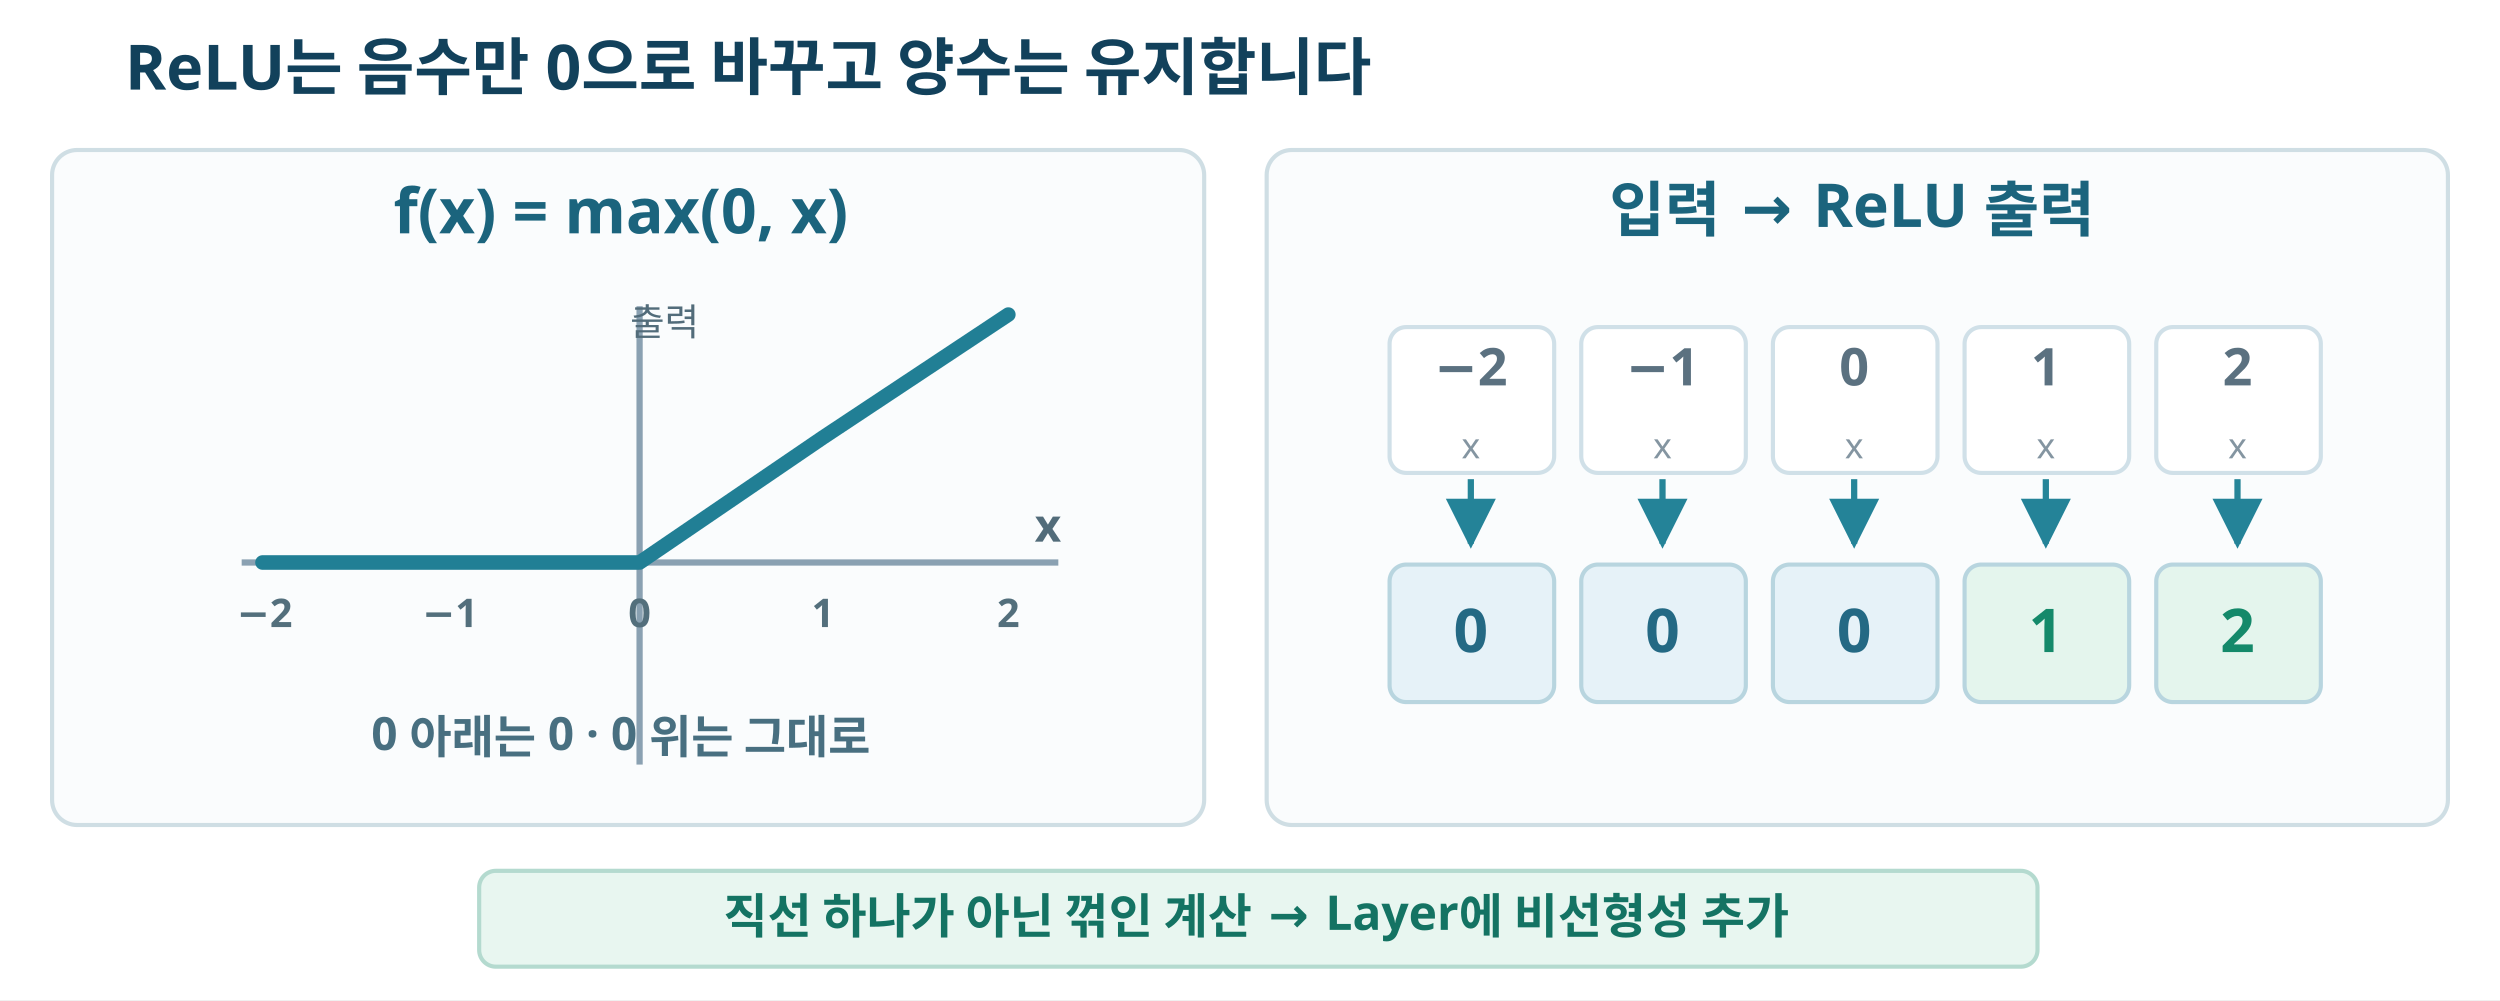
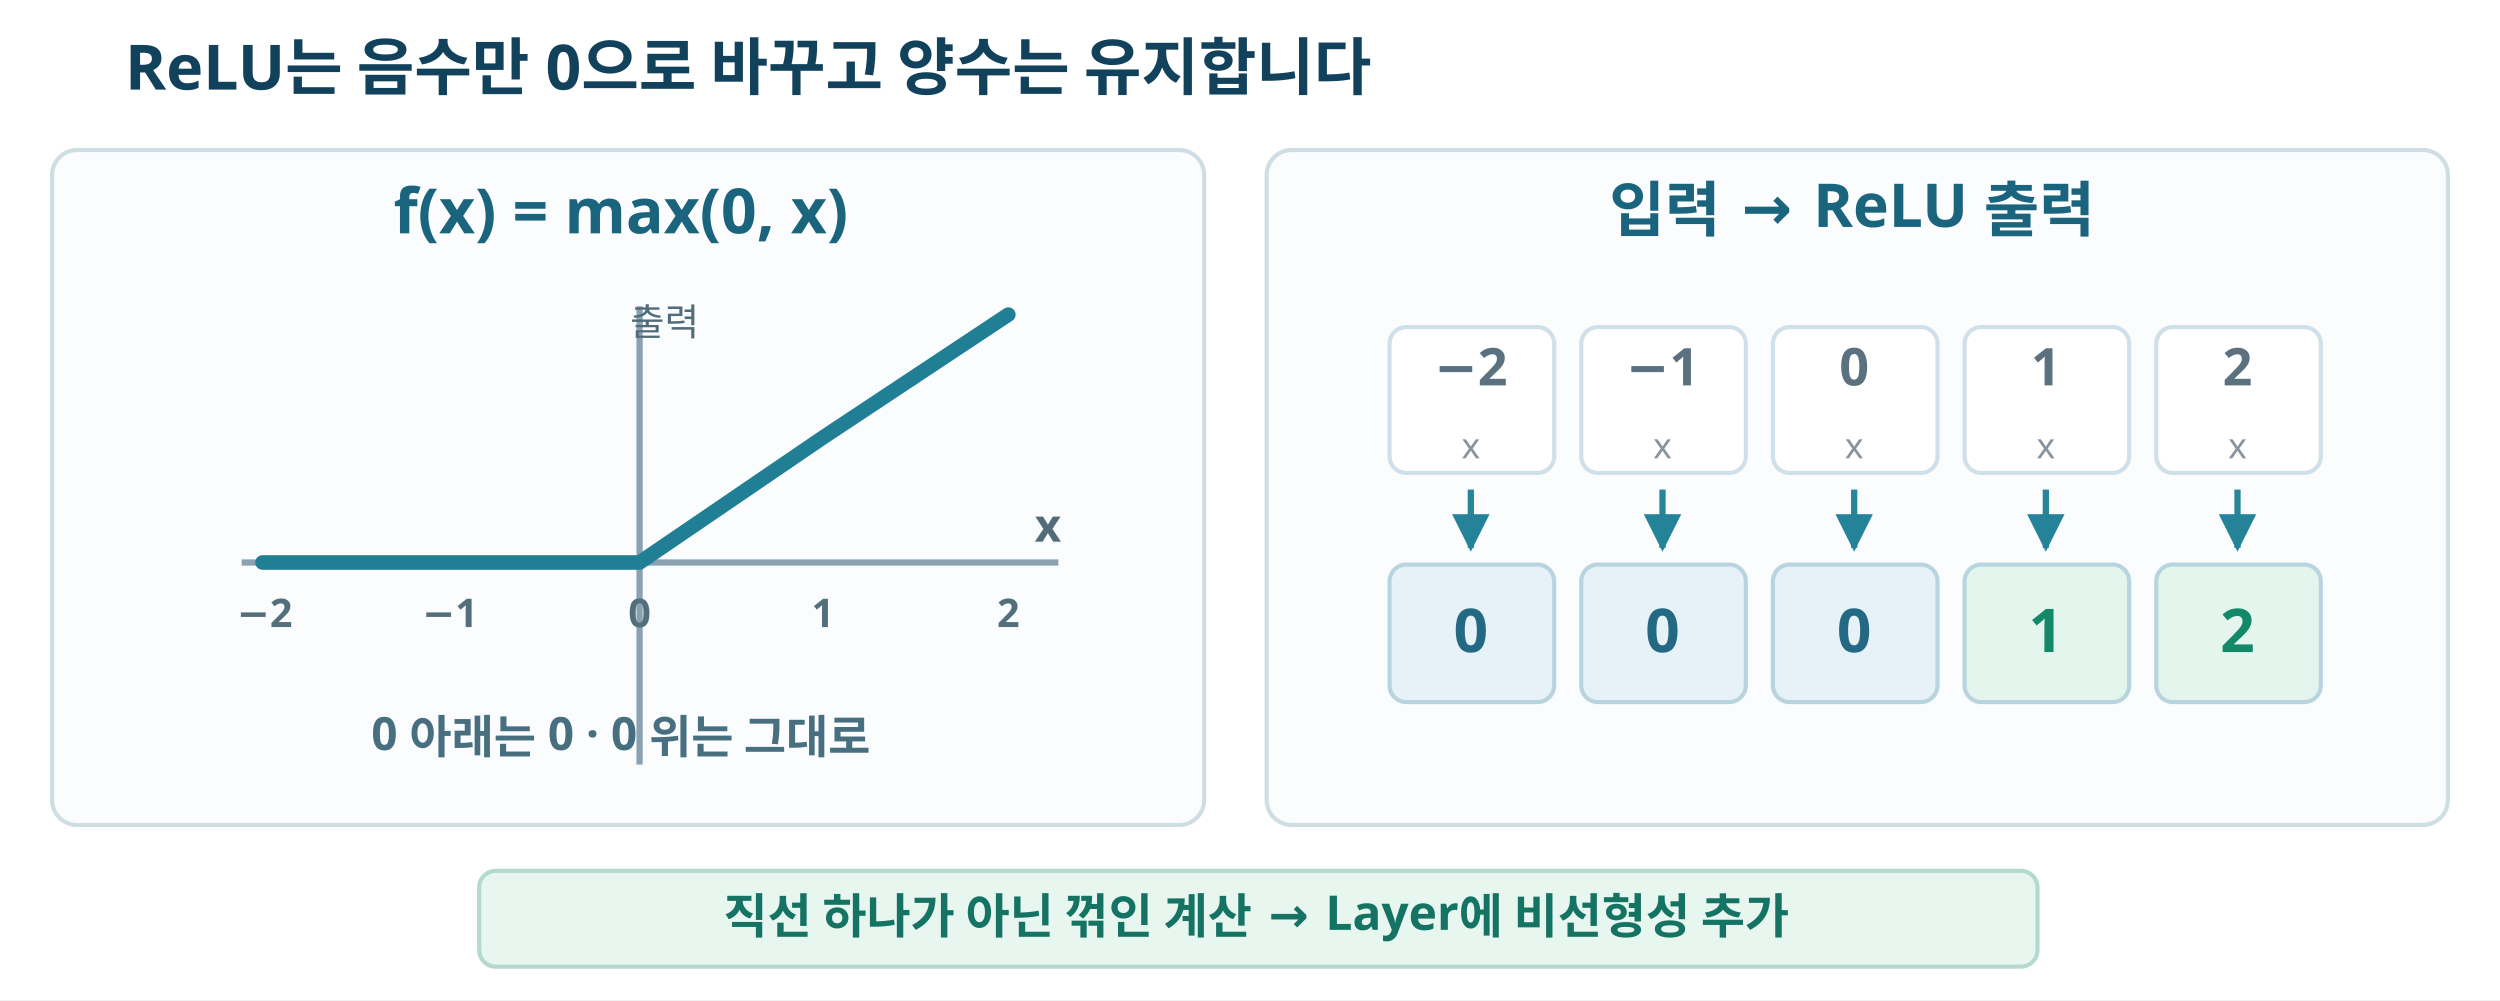
<svg xmlns="http://www.w3.org/2000/svg" width="1200" height="480" viewBox="0 0 1200 480" role="img" aria-label="ReLU x 값 -2 -1 0 1 2에 대해 출력 0 0 0 1 2와 꺾인 ReLU 그래프">
  <defs>
-     <marker id="a" viewBox="0 0 10 10" refX="9" refY="5" markerWidth="8" markerHeight="8" orient="auto">
+     <marker id="a" viewBox="0 0 10 10" refX="9" refY="5" markerWidth="6" markerHeight="6" orient="auto">
      <path d="M0 0L10 5L0 10Z" fill="#248398" />
    </marker>
  </defs>
  <rect width="1200" height="480" fill="#fff" />
  <text x="60" y="43" text-anchor="start" font-family="Malgun Gothic,Noto Sans KR,sans-serif" font-size="30" font-weight="780" fill="#12415b">ReLU는 음수만 0으로 바꾸고 양수는 유지합니다</text>
  <rect x="25" y="72" width="553" height="324" rx="12" fill="#fafcfd" stroke="#cfdee4" stroke-width="2" />
  <rect x="608" y="72" width="567" height="324" rx="12" fill="#fafcfd" stroke="#cfdee4" stroke-width="2" />
  <text x="298" y="112" text-anchor="middle" font-family="Malgun Gothic,Noto Sans KR,sans-serif" font-size="30" font-weight="760" fill="#1b647d">f(x) = max(0, x)</text>
  <line x1="116" y1="270" x2="508" y2="270" stroke="#8aa1b2" stroke-width="3" />
  <line x1="307" y1="367" x2="307" y2="147" stroke="#8aa1b2" stroke-width="3" />
  <polyline points="126,270 216,270 307,270 395,210 484,151" fill="none" stroke="#217f95" stroke-width="7" stroke-linecap="round" stroke-linejoin="round" />
  <text x="127" y="301" text-anchor="middle" font-family="Malgun Gothic,Noto Sans KR,sans-serif" font-size="19" font-weight="570" fill="#536f7c">−2</text>
  <text x="216" y="301" text-anchor="middle" font-family="Malgun Gothic,Noto Sans KR,sans-serif" font-size="19" font-weight="570" fill="#536f7c">−1</text>
  <text x="307" y="301" text-anchor="middle" font-family="Malgun Gothic,Noto Sans KR,sans-serif" font-size="19" font-weight="570" fill="#536f7c">0</text>
  <text x="395" y="301" text-anchor="middle" font-family="Malgun Gothic,Noto Sans KR,sans-serif" font-size="19" font-weight="570" fill="#536f7c">1</text>
  <text x="484" y="301" text-anchor="middle" font-family="Malgun Gothic,Noto Sans KR,sans-serif" font-size="19" font-weight="570" fill="#536f7c">2</text>
  <text x="503" y="260" text-anchor="middle" font-family="Malgun Gothic,Noto Sans KR,sans-serif" font-size="22" font-weight="650" fill="#526c7a">x</text>
  <text x="319" y="161" text-anchor="middle" font-family="Malgun Gothic,Noto Sans KR,sans-serif" font-size="18" font-weight="start" fill="#526c7a">출력</text>
  <text x="298" y="360" text-anchor="middle" font-family="Malgun Gothic,Noto Sans KR,sans-serif" font-size="22" font-weight="600" fill="#486f80">0 아래는 0  ·  0 위는 그대로</text>
  <text x="889" y="111" text-anchor="middle" font-family="Malgun Gothic,Noto Sans KR,sans-serif" font-size="29" font-weight="760" fill="#1b647d">입력 → ReLU 출력</text>
  <rect x="667" y="157" width="79" height="70" rx="8" fill="#fff" stroke="#d0e0e8" stroke-width="2" />
  <text x="706" y="185" text-anchor="middle" font-family="Malgun Gothic,Noto Sans KR,sans-serif" font-size="25" font-weight="650" fill="#5b7180">−2</text>
  <text x="706" y="220" text-anchor="middle" font-family="Malgun Gothic,Noto Sans KR,sans-serif" font-size="17" font-weight="500" fill="#8495a1">x</text>
-   <path d="M706 230V261" stroke="#268598" stroke-width="3" marker-end="url(#a)" />
+   <path d="M706 235V263" stroke="#268598" stroke-width="3" marker-end="url(#a)" />
  <rect x="667" y="271" width="79" height="66" rx="8" fill="#e6f2f8" stroke="#b8d5df" stroke-width="2" />
  <text x="706" y="313" text-anchor="middle" font-family="Malgun Gothic,Noto Sans KR,sans-serif" font-size="29" font-weight="760" fill="#246984">0</text>
  <rect x="759" y="157" width="79" height="70" rx="8" fill="#fff" stroke="#d0e0e8" stroke-width="2" />
  <text x="798" y="185" text-anchor="middle" font-family="Malgun Gothic,Noto Sans KR,sans-serif" font-size="25" font-weight="650" fill="#5b7180">−1</text>
  <text x="798" y="220" text-anchor="middle" font-family="Malgun Gothic,Noto Sans KR,sans-serif" font-size="17" font-weight="500" fill="#8495a1">x</text>
-   <path d="M798 230V261" stroke="#268598" stroke-width="3" marker-end="url(#a)" />
+   <path d="M798 235V263" stroke="#268598" stroke-width="3" marker-end="url(#a)" />
  <rect x="759" y="271" width="79" height="66" rx="8" fill="#e6f2f8" stroke="#b8d5df" stroke-width="2" />
  <text x="798" y="313" text-anchor="middle" font-family="Malgun Gothic,Noto Sans KR,sans-serif" font-size="29" font-weight="760" fill="#246984">0</text>
  <rect x="851" y="157" width="79" height="70" rx="8" fill="#fff" stroke="#d0e0e8" stroke-width="2" />
  <text x="890" y="185" text-anchor="middle" font-family="Malgun Gothic,Noto Sans KR,sans-serif" font-size="25" font-weight="650" fill="#5b7180">0</text>
  <text x="890" y="220" text-anchor="middle" font-family="Malgun Gothic,Noto Sans KR,sans-serif" font-size="17" font-weight="500" fill="#8495a1">x</text>
-   <path d="M890 230V261" stroke="#268598" stroke-width="3" marker-end="url(#a)" />
+   <path d="M890 235V263" stroke="#268598" stroke-width="3" marker-end="url(#a)" />
  <rect x="851" y="271" width="79" height="66" rx="8" fill="#e6f2f8" stroke="#b8d5df" stroke-width="2" />
  <text x="890" y="313" text-anchor="middle" font-family="Malgun Gothic,Noto Sans KR,sans-serif" font-size="29" font-weight="760" fill="#246984">0</text>
  <rect x="943" y="157" width="79" height="70" rx="8" fill="#fff" stroke="#d0e0e8" stroke-width="2" />
  <text x="982" y="185" text-anchor="middle" font-family="Malgun Gothic,Noto Sans KR,sans-serif" font-size="25" font-weight="650" fill="#5b7180">1</text>
  <text x="982" y="220" text-anchor="middle" font-family="Malgun Gothic,Noto Sans KR,sans-serif" font-size="17" font-weight="500" fill="#8495a1">x</text>
-   <path d="M982 230V261" stroke="#268598" stroke-width="3" marker-end="url(#a)" />
+   <path d="M982 235V263" stroke="#268598" stroke-width="3" marker-end="url(#a)" />
  <rect x="943" y="271" width="79" height="66" rx="8" fill="#e4f5ed" stroke="#b8d5df" stroke-width="2" />
  <text x="982" y="313" text-anchor="middle" font-family="Malgun Gothic,Noto Sans KR,sans-serif" font-size="29" font-weight="760" fill="#14896a">1</text>
  <rect x="1035" y="157" width="79" height="70" rx="8" fill="#fff" stroke="#d0e0e8" stroke-width="2" />
  <text x="1074" y="185" text-anchor="middle" font-family="Malgun Gothic,Noto Sans KR,sans-serif" font-size="25" font-weight="650" fill="#5b7180">2</text>
  <text x="1074" y="220" text-anchor="middle" font-family="Malgun Gothic,Noto Sans KR,sans-serif" font-size="17" font-weight="500" fill="#8495a1">x</text>
-   <path d="M1074 230V261" stroke="#268598" stroke-width="3" marker-end="url(#a)" />
+   <path d="M1074 235V263" stroke="#268598" stroke-width="3" marker-end="url(#a)" />
  <rect x="1035" y="271" width="79" height="66" rx="8" fill="#e4f5ed" stroke="#b8d5df" stroke-width="2" />
  <text x="1074" y="313" text-anchor="middle" font-family="Malgun Gothic,Noto Sans KR,sans-serif" font-size="29" font-weight="760" fill="#14896a">2</text>
  <rect x="230" y="418" width="748" height="46" rx="8" fill="#e8f6f0" stroke="#b4dacf" stroke-width="2" />
  <text x="603" y="448" text-anchor="middle" font-family="Malgun Gothic,Noto Sans KR,sans-serif" font-size="23" font-weight="730" fill="#147363">직선 하나가 아닌 꺾인 계산 → Layer에 비선형성 추가</text>
</svg>
